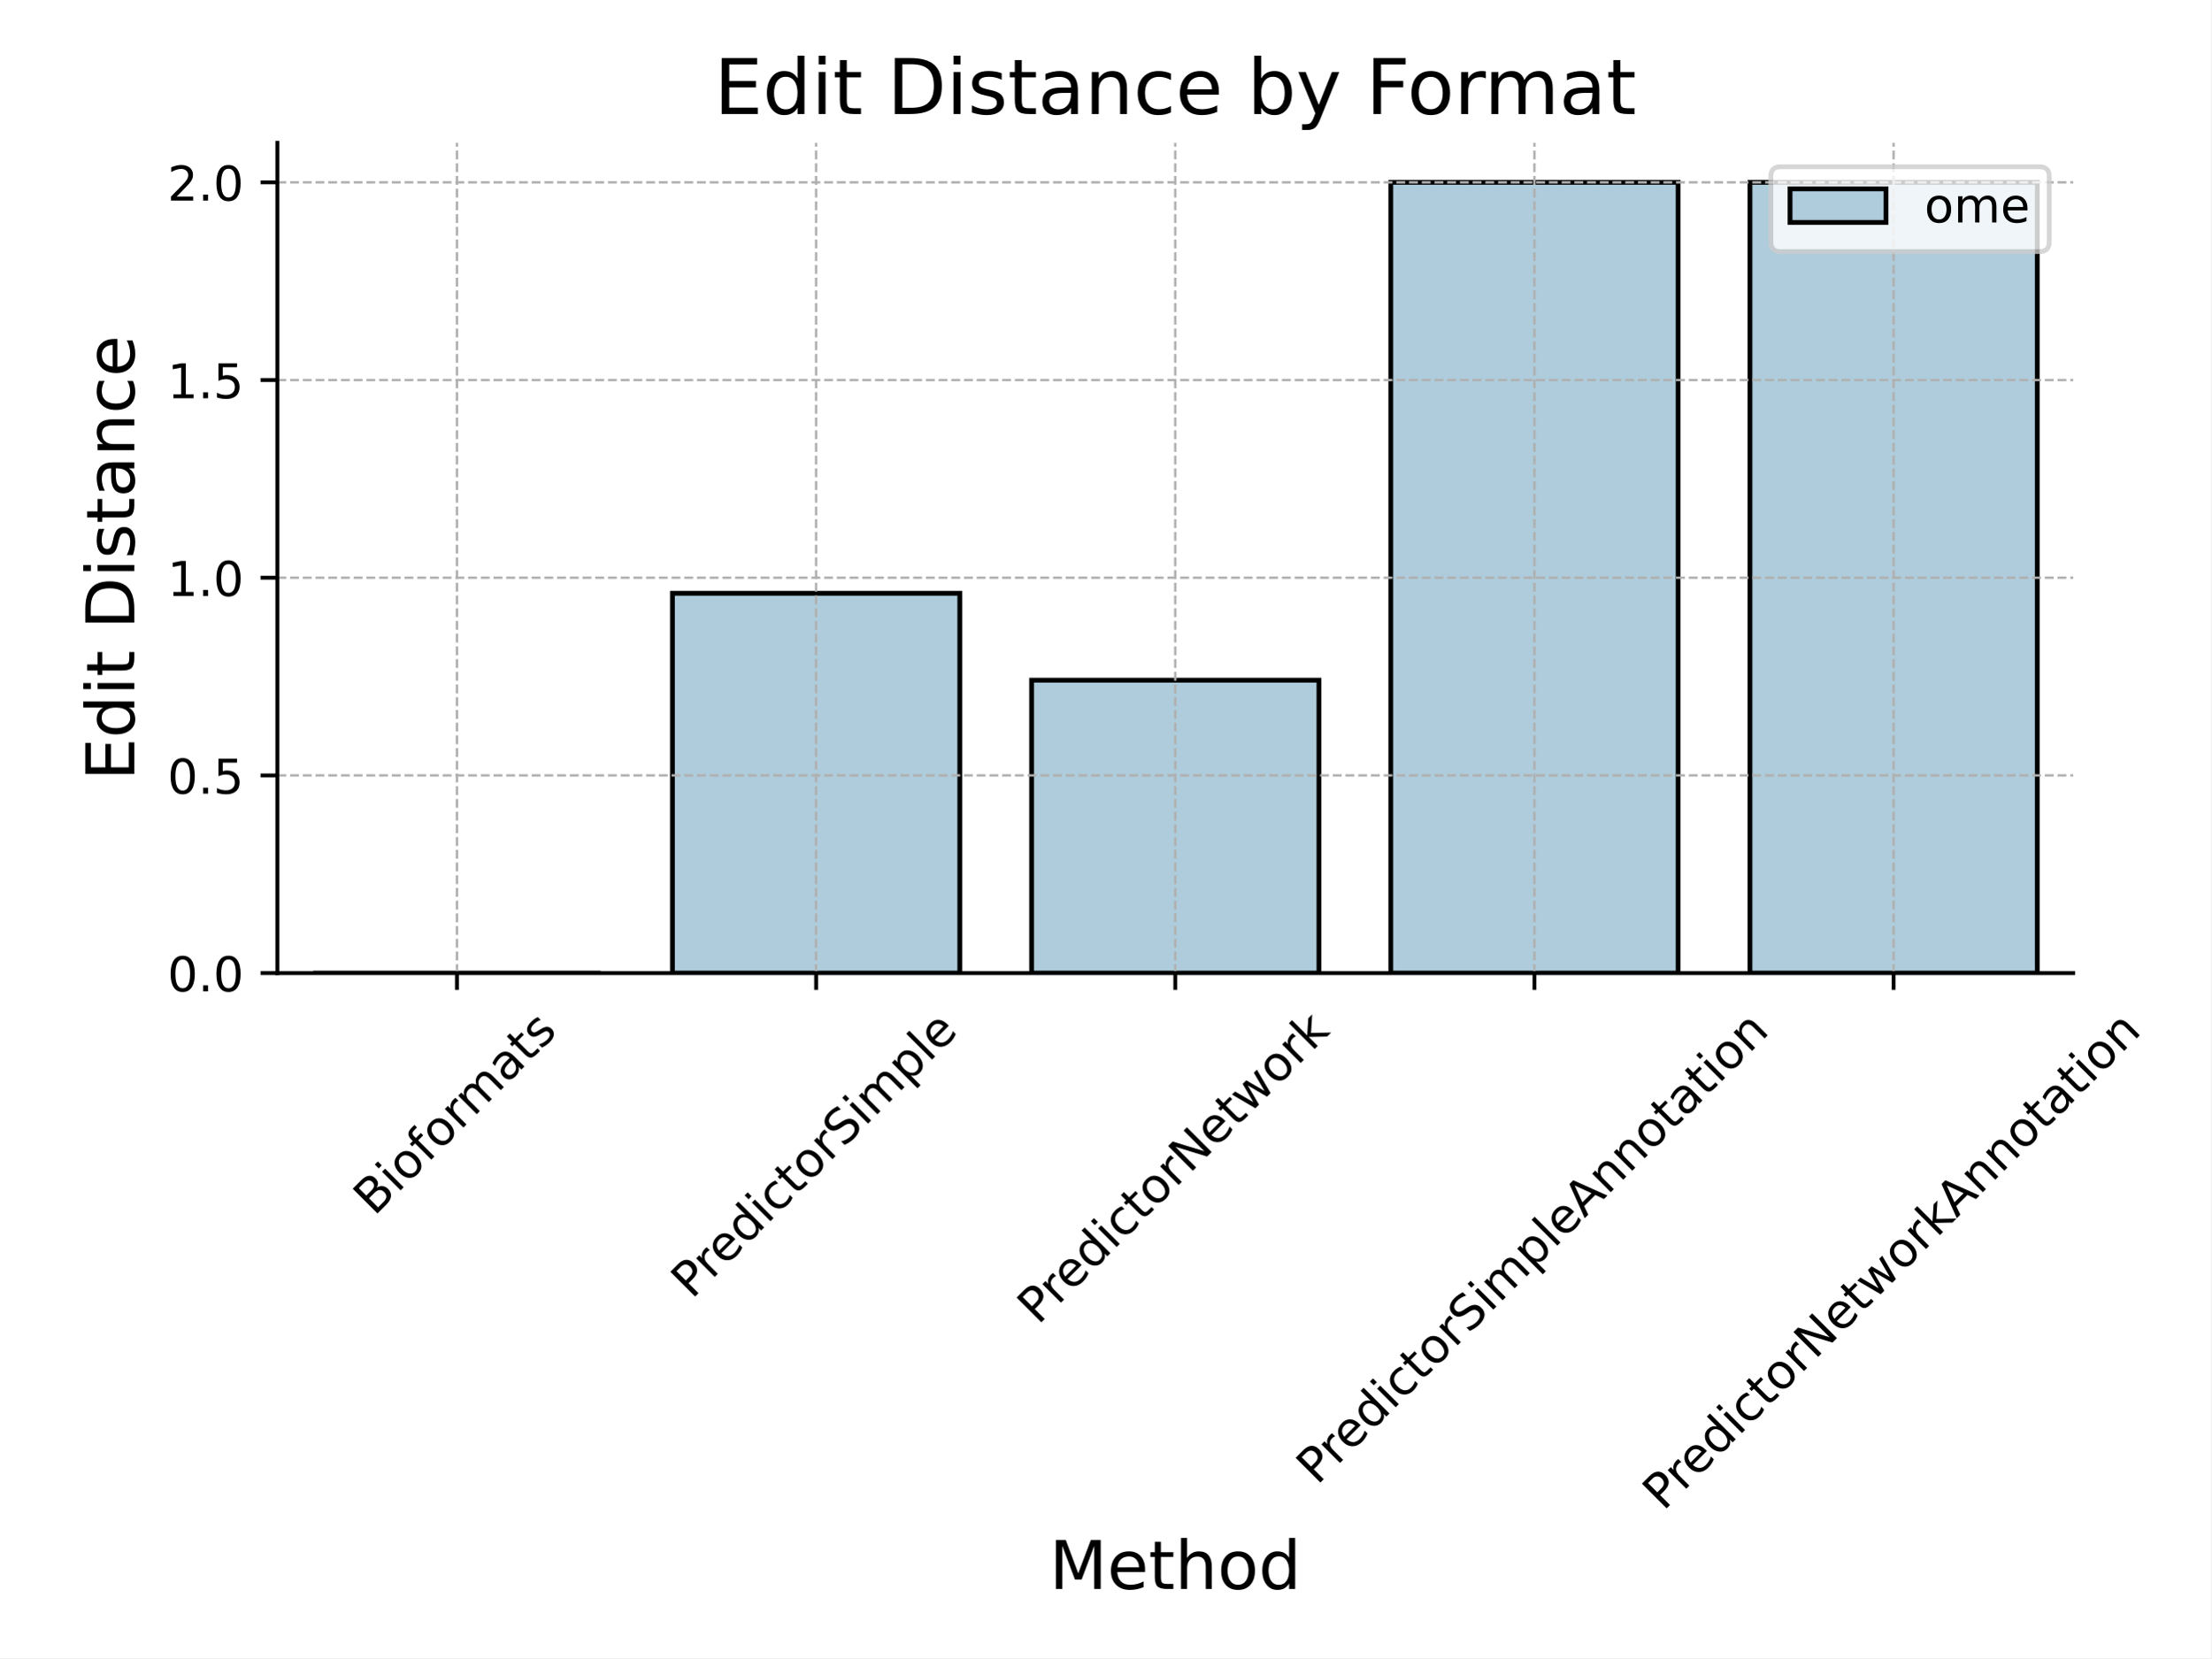
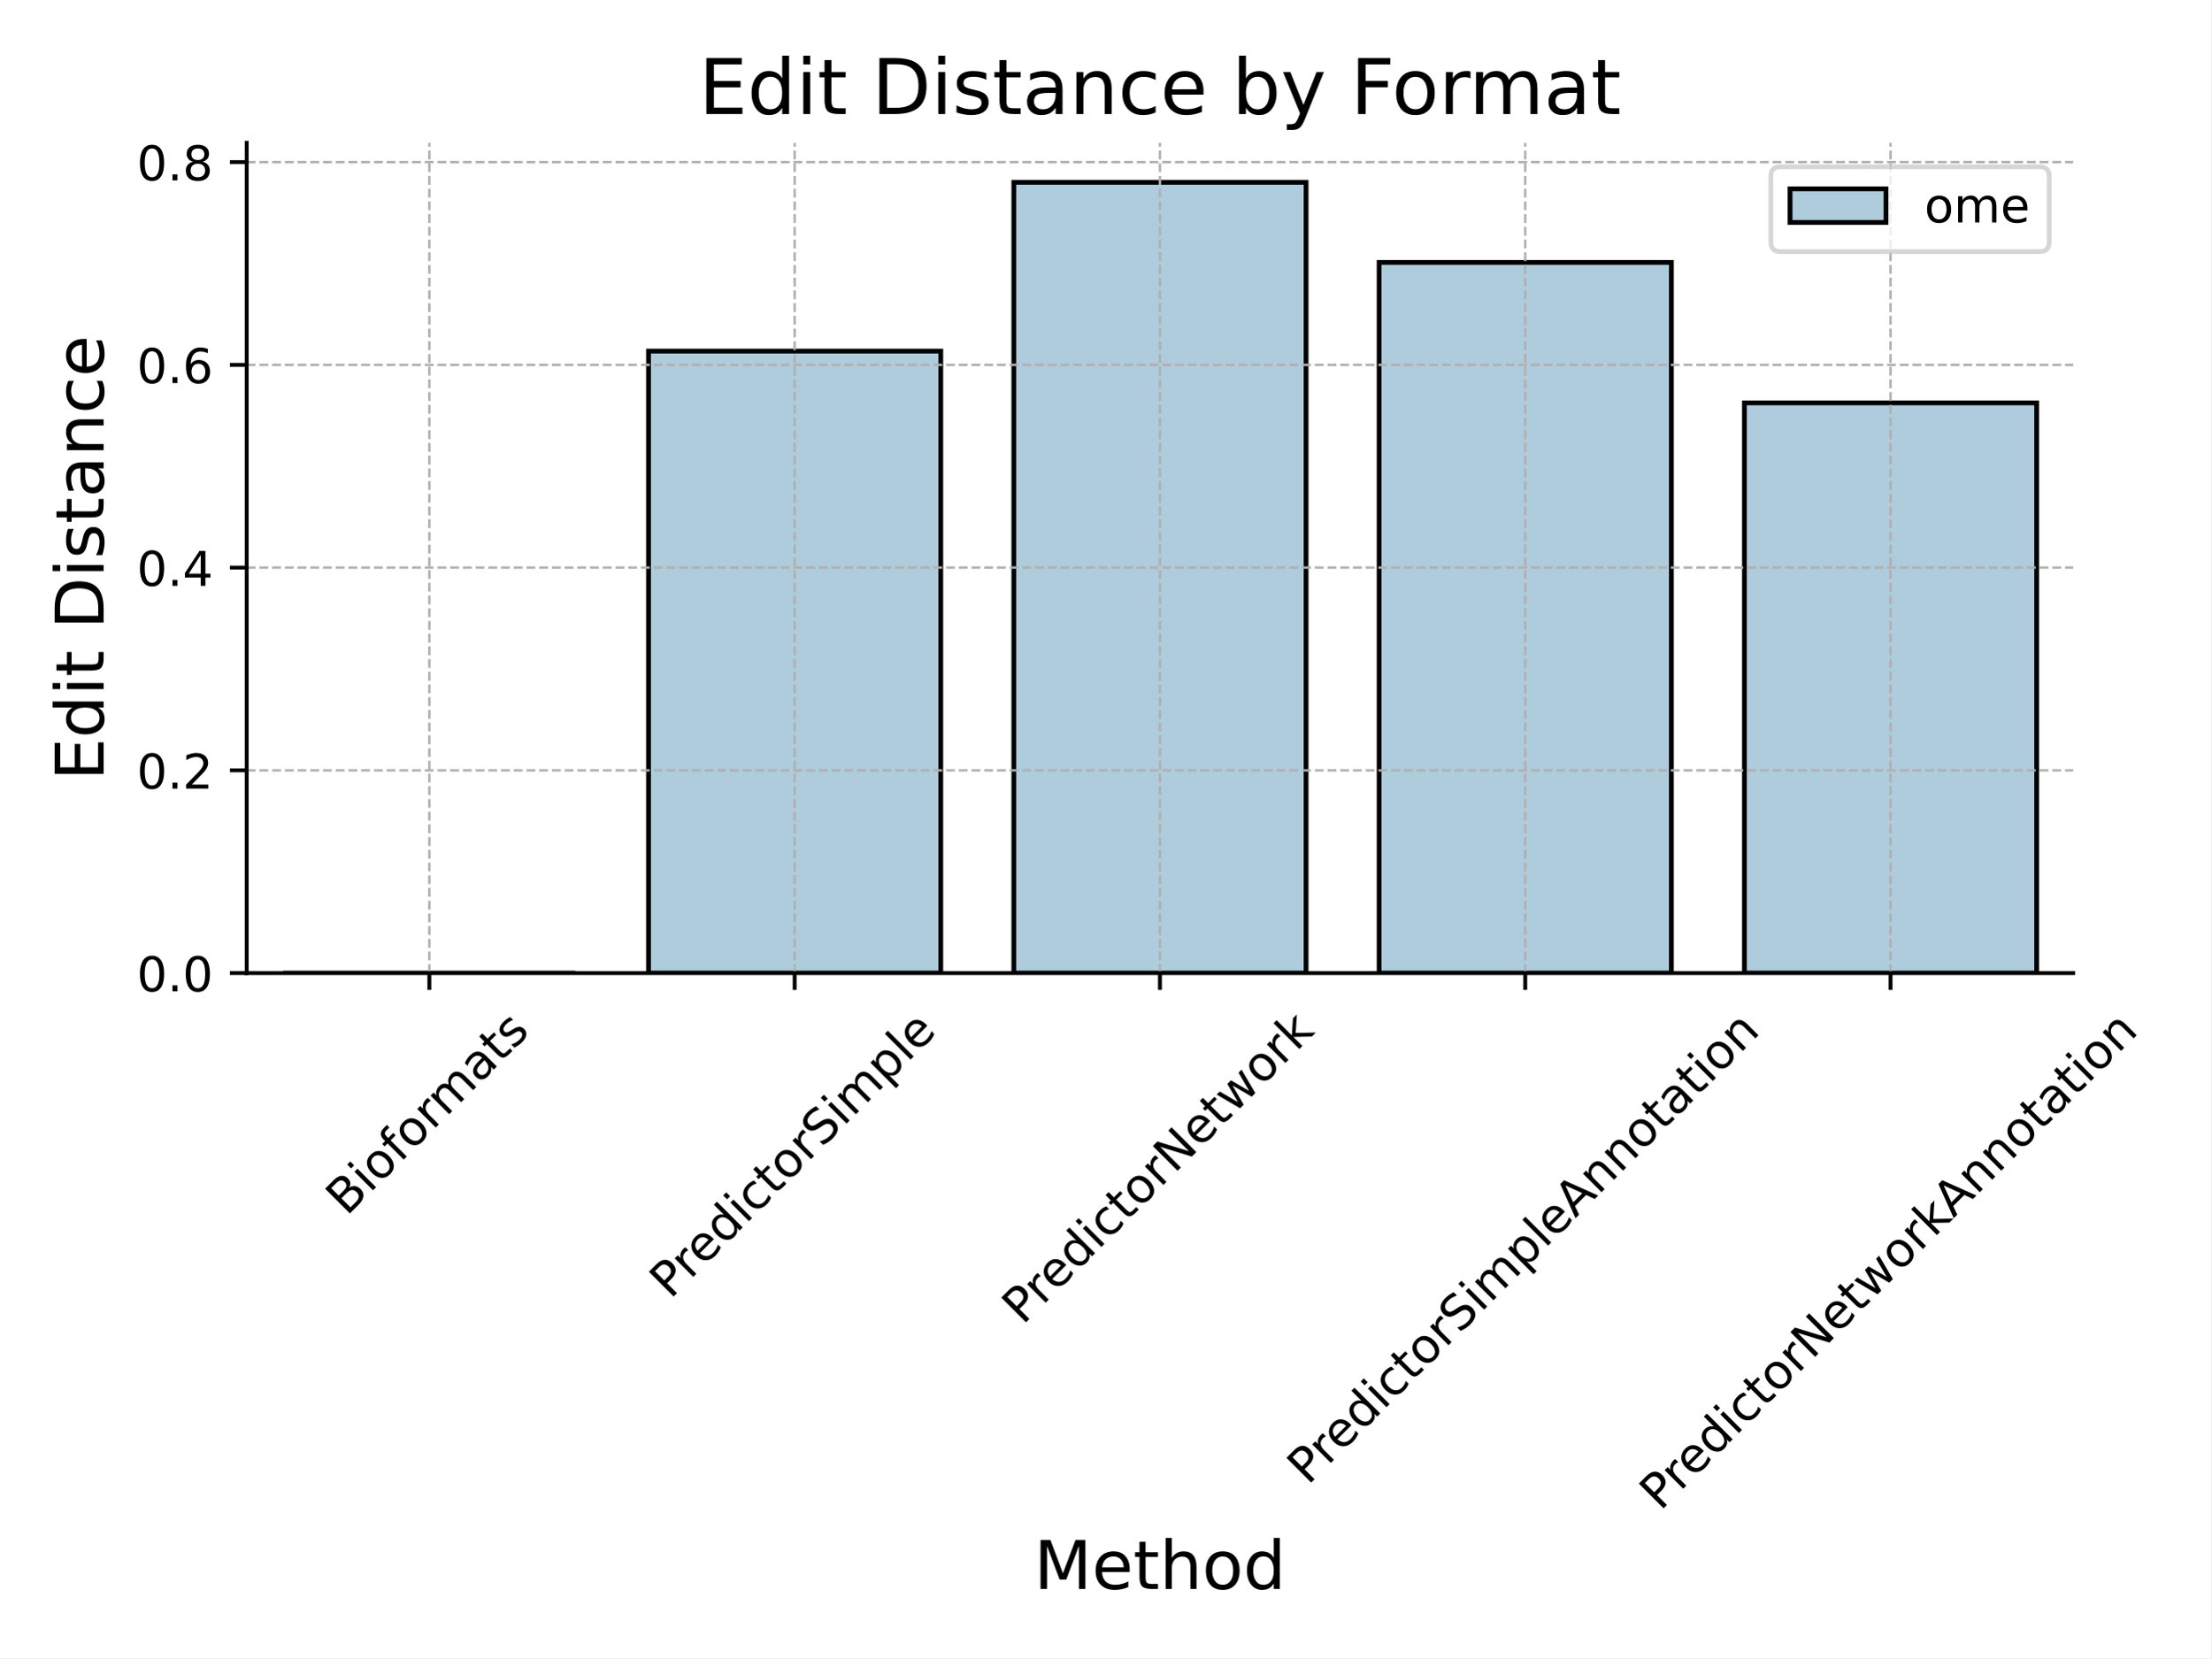
<svg xmlns="http://www.w3.org/2000/svg" xmlns:xlink="http://www.w3.org/1999/xlink" width="460.8pt" height="345.6pt" viewBox="0 0 460.8 345.6" version="1.1">
  <defs>
    <style type="text/css">*{stroke-linejoin: round; stroke-linecap: butt}</style>
  </defs>
  <g id="figure_1">
    <g id="patch_1">
      <path d="M 0 345.6  L 460.8 345.6  L 460.8 0  L 0 0  z " style="fill: #ffffff" />
    </g>
    <g id="axes_1">
      <g id="patch_2">
-         <path d="M 57.8 202.824  L 432.064 202.824  L 432.064 29.76  L 57.8 29.76  z " style="fill: #ffffff" />
+         <path d="M 51.41 202.824  L 432.064 202.824  L 432.064 29.76  L 51.41 29.76  z " style="fill: #ffffff" />
      </g>
      <g id="patch_3">
-         <path d="M 65.285 202.824  L 125.167 202.824  L 125.167 202.824  L 65.285 202.824  z " clip-path="url(#pac16974ba1)" style="fill: #aeccdb; stroke: #000000; stroke-linejoin: miter" />
+         <path d="M 59.023 202.824  L 119.928 202.824  L 119.928 202.824  L 59.023 202.824  z " clip-path="url(#pc3d77d7774)" style="fill: #aeccdb; stroke: #000000; stroke-linejoin: miter" />
      </g>
      <g id="patch_4">
-         <path d="M 140.138 202.824  L 200.02 202.824  L 200.02 123.657  L 140.138 123.657  z " clip-path="url(#pac16974ba1)" style="fill: #aeccdb; stroke: #000000; stroke-linejoin: miter" />
+         <path d="M 135.154 202.824  L 196.058 202.824  L 196.058 73.177  L 135.154 73.177  z " clip-path="url(#pc3d77d7774)" style="fill: #aeccdb; stroke: #000000; stroke-linejoin: miter" />
      </g>
      <g id="patch_5">
-         <path d="M 214.991 202.824  L 274.873 202.824  L 274.873 141.771  L 214.991 141.771  z " clip-path="url(#pac16974ba1)" style="fill: #aeccdb; stroke: #000000; stroke-linejoin: miter" />
+         <path d="M 211.285 202.824  L 272.189 202.824  L 272.189 38.001  L 211.285 38.001  z " clip-path="url(#pc3d77d7774)" style="fill: #aeccdb; stroke: #000000; stroke-linejoin: miter" />
      </g>
      <g id="patch_6">
-         <path d="M 289.844 202.824  L 349.726 202.824  L 349.726 38.001  L 289.844 38.001  z " clip-path="url(#pac16974ba1)" style="fill: #aeccdb; stroke: #000000; stroke-linejoin: miter" />
+         <path d="M 287.415 202.824  L 348.32 202.824  L 348.32 54.69  L 287.415 54.69  z " clip-path="url(#pc3d77d7774)" style="fill: #aeccdb; stroke: #000000; stroke-linejoin: miter" />
      </g>
      <g id="patch_7">
-         <path d="M 364.696 202.824  L 424.579 202.824  L 424.579 38.001  L 364.696 38.001  z " clip-path="url(#pac16974ba1)" style="fill: #aeccdb; stroke: #000000; stroke-linejoin: miter" />
+         <path d="M 363.546 202.824  L 424.451 202.824  L 424.451 83.969  L 363.546 83.969  z " clip-path="url(#pc3d77d7774)" style="fill: #aeccdb; stroke: #000000; stroke-linejoin: miter" />
      </g>
      <g id="matplotlib.axis_1">
        <g id="xtick_1">
          <g id="line2d_1">
-             <path d="M 95.226 202.824  L 95.226 29.76  " clip-path="url(#pac16974ba1)" style="fill: none; stroke-dasharray: 1.85,0.8; stroke-dashoffset: 0; stroke: #b0b0b0; stroke-width: 0.5" />
+             <path d="M 89.475 202.824  L 89.475 29.76  " clip-path="url(#pc3d77d7774)" style="fill: none; stroke-dasharray: 1.85,0.8; stroke-dashoffset: 0; stroke: #b0b0b0; stroke-width: 0.5" />
          </g>
          <g id="line2d_2">
            <defs>
-               <path id="mb09baee125" d="M 0 0  L 0 3.5  " style="stroke: #000000; stroke-width: 0.8" />
+               <path id="m69fe9acd11" d="M 0 0  L 0 3.5  " style="stroke: #000000; stroke-width: 0.8" />
            </defs>
            <g>
-               <use xlink:href="#mb09baee125" x="95.226" y="202.824" style="stroke: #000000; stroke-width: 0.8" />
+               <use xlink:href="#m69fe9acd11" x="89.475" y="202.824" style="stroke: #000000; stroke-width: 0.8" />
            </g>
          </g>
          <g id="text_1">
-             <g transform="translate(77.96856 253.6145) rotate(-45) scale(0.1 -0.1)">
+             <g transform="translate(72.21756 253.6145) rotate(-45) scale(0.1 -0.1)">
              <defs>
                <path id="DejaVuSans-42" d="M 1259 2228  L 1259 519  L 2272 519  Q 2781 519 3026 730  Q 3272 941 3272 1375  Q 3272 1813 3026 2020  Q 2781 2228 2272 2228  L 1259 2228  z M 1259 4147  L 1259 2741  L 2194 2741  Q 2656 2741 2882 2914  Q 3109 3088 3109 3444  Q 3109 3797 2882 3972  Q 2656 4147 2194 4147  L 1259 4147  z M 628 4666  L 2241 4666  Q 2963 4666 3353 4366  Q 3744 4066 3744 3513  Q 3744 3084 3544 2831  Q 3344 2578 2956 2516  Q 3422 2416 3680 2098  Q 3938 1781 3938 1306  Q 3938 681 3513 340  Q 3088 0 2303 0  L 628 0  L 628 4666  z " transform="scale(0.015625)" />
                <path id="DejaVuSans-69" d="M 603 3500  L 1178 3500  L 1178 0  L 603 0  L 603 3500  z M 603 4863  L 1178 4863  L 1178 4134  L 603 4134  L 603 4863  z " transform="scale(0.015625)" />
                <path id="DejaVuSans-6f" d="M 1959 3097  Q 1497 3097 1228 2736  Q 959 2375 959 1747  Q 959 1119 1226 758  Q 1494 397 1959 397  Q 2419 397 2687 759  Q 2956 1122 2956 1747  Q 2956 2369 2687 2733  Q 2419 3097 1959 3097  z M 1959 3584  Q 2709 3584 3137 3096  Q 3566 2609 3566 1747  Q 3566 888 3137 398  Q 2709 -91 1959 -91  Q 1206 -91 779 398  Q 353 888 353 1747  Q 353 2609 779 3096  Q 1206 3584 1959 3584  z " transform="scale(0.015625)" />
                <path id="DejaVuSans-66" d="M 2375 4863  L 2375 4384  L 1825 4384  Q 1516 4384 1395 4259  Q 1275 4134 1275 3809  L 1275 3500  L 2222 3500  L 2222 3053  L 1275 3053  L 1275 0  L 697 0  L 697 3053  L 147 3053  L 147 3500  L 697 3500  L 697 3744  Q 697 4328 969 4595  Q 1241 4863 1831 4863  L 2375 4863  z " transform="scale(0.015625)" />
                <path id="DejaVuSans-72" d="M 2631 2963  Q 2534 3019 2420 3045  Q 2306 3072 2169 3072  Q 1681 3072 1420 2755  Q 1159 2438 1159 1844  L 1159 0  L 581 0  L 581 3500  L 1159 3500  L 1159 2956  Q 1341 3275 1631 3429  Q 1922 3584 2338 3584  Q 2397 3584 2469 3576  Q 2541 3569 2628 3553  L 2631 2963  z " transform="scale(0.015625)" />
                <path id="DejaVuSans-6d" d="M 3328 2828  Q 3544 3216 3844 3400  Q 4144 3584 4550 3584  Q 5097 3584 5394 3201  Q 5691 2819 5691 2113  L 5691 0  L 5113 0  L 5113 2094  Q 5113 2597 4934 2840  Q 4756 3084 4391 3084  Q 3944 3084 3684 2787  Q 3425 2491 3425 1978  L 3425 0  L 2847 0  L 2847 2094  Q 2847 2600 2669 2842  Q 2491 3084 2119 3084  Q 1678 3084 1418 2786  Q 1159 2488 1159 1978  L 1159 0  L 581 0  L 581 3500  L 1159 3500  L 1159 2956  Q 1356 3278 1631 3431  Q 1906 3584 2284 3584  Q 2666 3584 2933 3390  Q 3200 3197 3328 2828  z " transform="scale(0.015625)" />
                <path id="DejaVuSans-61" d="M 2194 1759  Q 1497 1759 1228 1600  Q 959 1441 959 1056  Q 959 750 1161 570  Q 1363 391 1709 391  Q 2188 391 2477 730  Q 2766 1069 2766 1631  L 2766 1759  L 2194 1759  z M 3341 1997  L 3341 0  L 2766 0  L 2766 531  Q 2569 213 2275 61  Q 1981 -91 1556 -91  Q 1019 -91 701 211  Q 384 513 384 1019  Q 384 1609 779 1909  Q 1175 2209 1959 2209  L 2766 2209  L 2766 2266  Q 2766 2663 2505 2880  Q 2244 3097 1772 3097  Q 1472 3097 1187 3025  Q 903 2953 641 2809  L 641 3341  Q 956 3463 1253 3523  Q 1550 3584 1831 3584  Q 2591 3584 2966 3190  Q 3341 2797 3341 1997  z " transform="scale(0.015625)" />
                <path id="DejaVuSans-74" d="M 1172 4494  L 1172 3500  L 2356 3500  L 2356 3053  L 1172 3053  L 1172 1153  Q 1172 725 1289 603  Q 1406 481 1766 481  L 2356 481  L 2356 0  L 1766 0  Q 1100 0 847 248  Q 594 497 594 1153  L 594 3053  L 172 3053  L 172 3500  L 594 3500  L 594 4494  L 1172 4494  z " transform="scale(0.015625)" />
                <path id="DejaVuSans-73" d="M 2834 3397  L 2834 2853  Q 2591 2978 2328 3040  Q 2066 3103 1784 3103  Q 1356 3103 1142 2972  Q 928 2841 928 2578  Q 928 2378 1081 2264  Q 1234 2150 1697 2047  L 1894 2003  Q 2506 1872 2764 1633  Q 3022 1394 3022 966  Q 3022 478 2636 193  Q 2250 -91 1575 -91  Q 1294 -91 989 -36  Q 684 19 347 128  L 347 722  Q 666 556 975 473  Q 1284 391 1588 391  Q 1994 391 2212 530  Q 2431 669 2431 922  Q 2431 1156 2273 1281  Q 2116 1406 1581 1522  L 1381 1569  Q 847 1681 609 1914  Q 372 2147 372 2553  Q 372 3047 722 3315  Q 1072 3584 1716 3584  Q 2034 3584 2315 3537  Q 2597 3491 2834 3397  z " transform="scale(0.015625)" />
              </defs>
              <use xlink:href="#DejaVuSans-42" />
              <use xlink:href="#DejaVuSans-69" x="68.604" />
              <use xlink:href="#DejaVuSans-6f" x="96.387" />
              <use xlink:href="#DejaVuSans-66" x="157.568" />
              <use xlink:href="#DejaVuSans-6f" x="192.773" />
              <use xlink:href="#DejaVuSans-72" x="253.955" />
              <use xlink:href="#DejaVuSans-6d" x="293.318" />
              <use xlink:href="#DejaVuSans-61" x="390.73" />
              <use xlink:href="#DejaVuSans-74" x="452.01" />
              <use xlink:href="#DejaVuSans-73" x="491.219" />
            </g>
          </g>
        </g>
        <g id="xtick_2">
          <g id="line2d_3">
-             <path d="M 170.079 202.824  L 170.079 29.76  " clip-path="url(#pac16974ba1)" style="fill: none; stroke-dasharray: 1.85,0.8; stroke-dashoffset: 0; stroke: #b0b0b0; stroke-width: 0.5" />
+             <path d="M 165.606 202.824  L 165.606 29.76  " clip-path="url(#pc3d77d7774)" style="fill: none; stroke-dasharray: 1.85,0.8; stroke-dashoffset: 0; stroke: #b0b0b0; stroke-width: 0.5" />
          </g>
          <g id="line2d_4">
            <g>
-               <use xlink:href="#mb09baee125" x="170.079" y="202.824" style="stroke: #000000; stroke-width: 0.8" />
+               <use xlink:href="#m69fe9acd11" x="165.606" y="202.824" style="stroke: #000000; stroke-width: 0.8" />
            </g>
          </g>
          <g id="text_2">
-             <g transform="translate(144.1648 270.9276) rotate(-45) scale(0.1 -0.1)">
+             <g transform="translate(139.6918 270.9276) rotate(-45) scale(0.1 -0.1)">
              <defs>
                <path id="DejaVuSans-50" d="M 1259 4147  L 1259 2394  L 2053 2394  Q 2494 2394 2734 2622  Q 2975 2850 2975 3272  Q 2975 3691 2734 3919  Q 2494 4147 2053 4147  L 1259 4147  z M 628 4666  L 2053 4666  Q 2838 4666 3239 4311  Q 3641 3956 3641 3272  Q 3641 2581 3239 2228  Q 2838 1875 2053 1875  L 1259 1875  L 1259 0  L 628 0  L 628 4666  z " transform="scale(0.015625)" />
                <path id="DejaVuSans-65" d="M 3597 1894  L 3597 1613  L 953 1613  Q 991 1019 1311 708  Q 1631 397 2203 397  Q 2534 397 2845 478  Q 3156 559 3463 722  L 3463 178  Q 3153 47 2828 -22  Q 2503 -91 2169 -91  Q 1331 -91 842 396  Q 353 884 353 1716  Q 353 2575 817 3079  Q 1281 3584 2069 3584  Q 2775 3584 3186 3129  Q 3597 2675 3597 1894  z M 3022 2063  Q 3016 2534 2758 2815  Q 2500 3097 2075 3097  Q 1594 3097 1305 2825  Q 1016 2553 972 2059  L 3022 2063  z " transform="scale(0.015625)" />
                <path id="DejaVuSans-64" d="M 2906 2969  L 2906 4863  L 3481 4863  L 3481 0  L 2906 0  L 2906 525  Q 2725 213 2448 61  Q 2172 -91 1784 -91  Q 1150 -91 751 415  Q 353 922 353 1747  Q 353 2572 751 3078  Q 1150 3584 1784 3584  Q 2172 3584 2448 3432  Q 2725 3281 2906 2969  z M 947 1747  Q 947 1113 1208 752  Q 1469 391 1925 391  Q 2381 391 2643 752  Q 2906 1113 2906 1747  Q 2906 2381 2643 2742  Q 2381 3103 1925 3103  Q 1469 3103 1208 2742  Q 947 2381 947 1747  z " transform="scale(0.015625)" />
                <path id="DejaVuSans-63" d="M 3122 3366  L 3122 2828  Q 2878 2963 2633 3030  Q 2388 3097 2138 3097  Q 1578 3097 1268 2742  Q 959 2388 959 1747  Q 959 1106 1268 751  Q 1578 397 2138 397  Q 2388 397 2633 464  Q 2878 531 3122 666  L 3122 134  Q 2881 22 2623 -34  Q 2366 -91 2075 -91  Q 1284 -91 818 406  Q 353 903 353 1747  Q 353 2603 823 3093  Q 1294 3584 2113 3584  Q 2378 3584 2631 3529  Q 2884 3475 3122 3366  z " transform="scale(0.015625)" />
                <path id="DejaVuSans-53" d="M 3425 4513  L 3425 3897  Q 3066 4069 2747 4153  Q 2428 4238 2131 4238  Q 1616 4238 1336 4038  Q 1056 3838 1056 3469  Q 1056 3159 1242 3001  Q 1428 2844 1947 2747  L 2328 2669  Q 3034 2534 3370 2195  Q 3706 1856 3706 1288  Q 3706 609 3251 259  Q 2797 -91 1919 -91  Q 1588 -91 1214 -16  Q 841 59 441 206  L 441 856  Q 825 641 1194 531  Q 1563 422 1919 422  Q 2459 422 2753 634  Q 3047 847 3047 1241  Q 3047 1584 2836 1778  Q 2625 1972 2144 2069  L 1759 2144  Q 1053 2284 737 2584  Q 422 2884 422 3419  Q 422 4038 858 4394  Q 1294 4750 2059 4750  Q 2388 4750 2728 4690  Q 3069 4631 3425 4513  z " transform="scale(0.015625)" />
                <path id="DejaVuSans-70" d="M 1159 525  L 1159 -1331  L 581 -1331  L 581 3500  L 1159 3500  L 1159 2969  Q 1341 3281 1617 3432  Q 1894 3584 2278 3584  Q 2916 3584 3314 3078  Q 3713 2572 3713 1747  Q 3713 922 3314 415  Q 2916 -91 2278 -91  Q 1894 -91 1617 61  Q 1341 213 1159 525  z M 3116 1747  Q 3116 2381 2855 2742  Q 2594 3103 2138 3103  Q 1681 3103 1420 2742  Q 1159 2381 1159 1747  Q 1159 1113 1420 752  Q 1681 391 2138 391  Q 2594 391 2855 752  Q 3116 1113 3116 1747  z " transform="scale(0.015625)" />
                <path id="DejaVuSans-6c" d="M 603 4863  L 1178 4863  L 1178 0  L 603 0  L 603 4863  z " transform="scale(0.015625)" />
              </defs>
              <use xlink:href="#DejaVuSans-50" />
              <use xlink:href="#DejaVuSans-72" x="58.553" />
              <use xlink:href="#DejaVuSans-65" x="97.416" />
              <use xlink:href="#DejaVuSans-64" x="158.939" />
              <use xlink:href="#DejaVuSans-69" x="222.416" />
              <use xlink:href="#DejaVuSans-63" x="250.199" />
              <use xlink:href="#DejaVuSans-74" x="305.18" />
              <use xlink:href="#DejaVuSans-6f" x="344.389" />
              <use xlink:href="#DejaVuSans-72" x="405.57" />
              <use xlink:href="#DejaVuSans-53" x="446.684" />
              <use xlink:href="#DejaVuSans-69" x="510.16" />
              <use xlink:href="#DejaVuSans-6d" x="537.943" />
              <use xlink:href="#DejaVuSans-70" x="635.355" />
              <use xlink:href="#DejaVuSans-6c" x="698.832" />
              <use xlink:href="#DejaVuSans-65" x="726.615" />
            </g>
          </g>
        </g>
        <g id="xtick_3">
          <g id="line2d_5">
-             <path d="M 244.932 202.824  L 244.932 29.76  " clip-path="url(#pac16974ba1)" style="fill: none; stroke-dasharray: 1.85,0.8; stroke-dashoffset: 0; stroke: #b0b0b0; stroke-width: 0.5" />
+             <path d="M 241.737 202.824  L 241.737 29.76  " clip-path="url(#pc3d77d7774)" style="fill: none; stroke-dasharray: 1.85,0.8; stroke-dashoffset: 0; stroke: #b0b0b0; stroke-width: 0.5" />
          </g>
          <g id="line2d_6">
            <g>
-               <use xlink:href="#mb09baee125" x="244.932" y="202.824" style="stroke: #000000; stroke-width: 0.8" />
+               <use xlink:href="#m69fe9acd11" x="241.737" y="202.824" style="stroke: #000000; stroke-width: 0.8" />
            </g>
          </g>
          <g id="text_3">
-             <g transform="translate(216.3283 276.306) rotate(-45) scale(0.1 -0.1)">
+             <g transform="translate(213.1333 276.306) rotate(-45) scale(0.1 -0.1)">
              <defs>
                <path id="DejaVuSans-4e" d="M 628 4666  L 1478 4666  L 3547 763  L 3547 4666  L 4159 4666  L 4159 0  L 3309 0  L 1241 3903  L 1241 0  L 628 0  L 628 4666  z " transform="scale(0.015625)" />
                <path id="DejaVuSans-77" d="M 269 3500  L 844 3500  L 1563 769  L 2278 3500  L 2956 3500  L 3675 769  L 4391 3500  L 4966 3500  L 4050 0  L 3372 0  L 2619 2869  L 1863 0  L 1184 0  L 269 3500  z " transform="scale(0.015625)" />
                <path id="DejaVuSans-6b" d="M 581 4863  L 1159 4863  L 1159 1991  L 2875 3500  L 3609 3500  L 1753 1863  L 3688 0  L 2938 0  L 1159 1709  L 1159 0  L 581 0  L 581 4863  z " transform="scale(0.015625)" />
              </defs>
              <use xlink:href="#DejaVuSans-50" />
              <use xlink:href="#DejaVuSans-72" x="58.553" />
              <use xlink:href="#DejaVuSans-65" x="97.416" />
              <use xlink:href="#DejaVuSans-64" x="158.939" />
              <use xlink:href="#DejaVuSans-69" x="222.416" />
              <use xlink:href="#DejaVuSans-63" x="250.199" />
              <use xlink:href="#DejaVuSans-74" x="305.18" />
              <use xlink:href="#DejaVuSans-6f" x="344.389" />
              <use xlink:href="#DejaVuSans-72" x="405.57" />
              <use xlink:href="#DejaVuSans-4e" x="446.684" />
              <use xlink:href="#DejaVuSans-65" x="521.488" />
              <use xlink:href="#DejaVuSans-74" x="583.012" />
              <use xlink:href="#DejaVuSans-77" x="622.221" />
              <use xlink:href="#DejaVuSans-6f" x="704.008" />
              <use xlink:href="#DejaVuSans-72" x="765.189" />
              <use xlink:href="#DejaVuSans-6b" x="806.303" />
            </g>
          </g>
        </g>
        <g id="xtick_4">
          <g id="line2d_7">
-             <path d="M 319.785 202.824  L 319.785 29.76  " clip-path="url(#pac16974ba1)" style="fill: none; stroke-dasharray: 1.85,0.8; stroke-dashoffset: 0; stroke: #b0b0b0; stroke-width: 0.5" />
+             <path d="M 317.868 202.824  L 317.868 29.76  " clip-path="url(#pc3d77d7774)" style="fill: none; stroke-dasharray: 1.85,0.8; stroke-dashoffset: 0; stroke: #b0b0b0; stroke-width: 0.5" />
          </g>
          <g id="line2d_8">
            <g>
-               <use xlink:href="#mb09baee125" x="319.785" y="202.824" style="stroke: #000000; stroke-width: 0.8" />
+               <use xlink:href="#m69fe9acd11" x="317.868" y="202.824" style="stroke: #000000; stroke-width: 0.8" />
            </g>
          </g>
          <g id="text_4">
-             <g transform="translate(274.4823 309.7036) rotate(-45) scale(0.1 -0.1)">
+             <g transform="translate(272.5653 309.7036) rotate(-45) scale(0.1 -0.1)">
              <defs>
                <path id="DejaVuSans-41" d="M 2188 4044  L 1331 1722  L 3047 1722  L 2188 4044  z M 1831 4666  L 2547 4666  L 4325 0  L 3669 0  L 3244 1197  L 1141 1197  L 716 0  L 50 0  L 1831 4666  z " transform="scale(0.015625)" />
                <path id="DejaVuSans-6e" d="M 3513 2113  L 3513 0  L 2938 0  L 2938 2094  Q 2938 2591 2744 2837  Q 2550 3084 2163 3084  Q 1697 3084 1428 2787  Q 1159 2491 1159 1978  L 1159 0  L 581 0  L 581 3500  L 1159 3500  L 1159 2956  Q 1366 3272 1645 3428  Q 1925 3584 2291 3584  Q 2894 3584 3203 3211  Q 3513 2838 3513 2113  z " transform="scale(0.015625)" />
              </defs>
              <use xlink:href="#DejaVuSans-50" />
              <use xlink:href="#DejaVuSans-72" x="58.553" />
              <use xlink:href="#DejaVuSans-65" x="97.416" />
              <use xlink:href="#DejaVuSans-64" x="158.939" />
              <use xlink:href="#DejaVuSans-69" x="222.416" />
              <use xlink:href="#DejaVuSans-63" x="250.199" />
              <use xlink:href="#DejaVuSans-74" x="305.18" />
              <use xlink:href="#DejaVuSans-6f" x="344.389" />
              <use xlink:href="#DejaVuSans-72" x="405.57" />
              <use xlink:href="#DejaVuSans-53" x="446.684" />
              <use xlink:href="#DejaVuSans-69" x="510.16" />
              <use xlink:href="#DejaVuSans-6d" x="537.943" />
              <use xlink:href="#DejaVuSans-70" x="635.355" />
              <use xlink:href="#DejaVuSans-6c" x="698.832" />
              <use xlink:href="#DejaVuSans-65" x="726.615" />
              <use xlink:href="#DejaVuSans-41" x="788.139" />
              <use xlink:href="#DejaVuSans-6e" x="856.547" />
              <use xlink:href="#DejaVuSans-6e" x="919.926" />
              <use xlink:href="#DejaVuSans-6f" x="983.305" />
              <use xlink:href="#DejaVuSans-74" x="1044.486" />
              <use xlink:href="#DejaVuSans-61" x="1083.695" />
              <use xlink:href="#DejaVuSans-74" x="1144.975" />
              <use xlink:href="#DejaVuSans-69" x="1184.184" />
              <use xlink:href="#DejaVuSans-6f" x="1211.967" />
              <use xlink:href="#DejaVuSans-6e" x="1273.148" />
            </g>
          </g>
        </g>
        <g id="xtick_5">
          <g id="line2d_9">
-             <path d="M 394.637 202.824  L 394.637 29.76  " clip-path="url(#pac16974ba1)" style="fill: none; stroke-dasharray: 1.85,0.8; stroke-dashoffset: 0; stroke: #b0b0b0; stroke-width: 0.5" />
+             <path d="M 393.998 202.824  L 393.998 29.76  " clip-path="url(#pc3d77d7774)" style="fill: none; stroke-dasharray: 1.85,0.8; stroke-dashoffset: 0; stroke: #b0b0b0; stroke-width: 0.5" />
          </g>
          <g id="line2d_10">
            <g>
-               <use xlink:href="#mb09baee125" x="394.637" y="202.824" style="stroke: #000000; stroke-width: 0.8" />
+               <use xlink:href="#m69fe9acd11" x="393.998" y="202.824" style="stroke: #000000; stroke-width: 0.8" />
            </g>
          </g>
          <g id="text_5">
-             <g transform="translate(346.6459 315.082) rotate(-45) scale(0.1 -0.1)">
+             <g transform="translate(346.0069 315.082) rotate(-45) scale(0.1 -0.1)">
              <use xlink:href="#DejaVuSans-50" />
              <use xlink:href="#DejaVuSans-72" x="58.553" />
              <use xlink:href="#DejaVuSans-65" x="97.416" />
              <use xlink:href="#DejaVuSans-64" x="158.939" />
              <use xlink:href="#DejaVuSans-69" x="222.416" />
              <use xlink:href="#DejaVuSans-63" x="250.199" />
              <use xlink:href="#DejaVuSans-74" x="305.18" />
              <use xlink:href="#DejaVuSans-6f" x="344.389" />
              <use xlink:href="#DejaVuSans-72" x="405.57" />
              <use xlink:href="#DejaVuSans-4e" x="446.684" />
              <use xlink:href="#DejaVuSans-65" x="521.488" />
              <use xlink:href="#DejaVuSans-74" x="583.012" />
              <use xlink:href="#DejaVuSans-77" x="622.221" />
              <use xlink:href="#DejaVuSans-6f" x="704.008" />
              <use xlink:href="#DejaVuSans-72" x="765.189" />
              <use xlink:href="#DejaVuSans-6b" x="806.303" />
              <use xlink:href="#DejaVuSans-41" x="864.213" />
              <use xlink:href="#DejaVuSans-6e" x="932.621" />
              <use xlink:href="#DejaVuSans-6e" x="996" />
              <use xlink:href="#DejaVuSans-6f" x="1059.379" />
              <use xlink:href="#DejaVuSans-74" x="1120.561" />
              <use xlink:href="#DejaVuSans-61" x="1159.77" />
              <use xlink:href="#DejaVuSans-74" x="1221.049" />
              <use xlink:href="#DejaVuSans-69" x="1260.258" />
              <use xlink:href="#DejaVuSans-6f" x="1288.041" />
              <use xlink:href="#DejaVuSans-6e" x="1349.223" />
            </g>
          </g>
        </g>
        <g id="text_6">
-           <g transform="translate(218.6775 331.1904) scale(0.14 -0.14)">
+           <g transform="translate(215.4825 331.1904) scale(0.14 -0.14)">
            <defs>
              <path id="DejaVuSans-4d" d="M 628 4666  L 1569 4666  L 2759 1491  L 3956 4666  L 4897 4666  L 4897 0  L 4281 0  L 4281 4097  L 3078 897  L 2444 897  L 1241 4097  L 1241 0  L 628 0  L 628 4666  z " transform="scale(0.015625)" />
              <path id="DejaVuSans-68" d="M 3513 2113  L 3513 0  L 2938 0  L 2938 2094  Q 2938 2591 2744 2837  Q 2550 3084 2163 3084  Q 1697 3084 1428 2787  Q 1159 2491 1159 1978  L 1159 0  L 581 0  L 581 4863  L 1159 4863  L 1159 2956  Q 1366 3272 1645 3428  Q 1925 3584 2291 3584  Q 2894 3584 3203 3211  Q 3513 2838 3513 2113  z " transform="scale(0.015625)" />
            </defs>
            <use xlink:href="#DejaVuSans-4d" />
            <use xlink:href="#DejaVuSans-65" x="86.279" />
            <use xlink:href="#DejaVuSans-74" x="147.803" />
            <use xlink:href="#DejaVuSans-68" x="187.012" />
            <use xlink:href="#DejaVuSans-6f" x="250.391" />
            <use xlink:href="#DejaVuSans-64" x="311.572" />
          </g>
        </g>
      </g>
      <g id="matplotlib.axis_2">
        <g id="ytick_1">
          <g id="line2d_11">
-             <path d="M 57.8 202.824  L 432.064 202.824  " clip-path="url(#pac16974ba1)" style="fill: none; stroke-dasharray: 1.85,0.8; stroke-dashoffset: 0; stroke: #b0b0b0; stroke-width: 0.5" />
+             <path d="M 51.41 202.824  L 432.064 202.824  " clip-path="url(#pc3d77d7774)" style="fill: none; stroke-dasharray: 1.85,0.8; stroke-dashoffset: 0; stroke: #b0b0b0; stroke-width: 0.5" />
          </g>
          <g id="line2d_12">
            <defs>
-               <path id="m75656b27e8" d="M 0 0  L -3.5 0  " style="stroke: #000000; stroke-width: 0.8" />
+               <path id="mdba1f4db64" d="M 0 0  L -3.5 0  " style="stroke: #000000; stroke-width: 0.8" />
            </defs>
            <g>
-               <use xlink:href="#m75656b27e8" x="57.8" y="202.824" style="stroke: #000000; stroke-width: 0.8" />
+               <use xlink:href="#mdba1f4db64" x="51.41" y="202.824" style="stroke: #000000; stroke-width: 0.8" />
            </g>
          </g>
          <g id="text_7">
-             <g transform="translate(34.89688 206.6228) scale(0.1 -0.1)">
+             <g transform="translate(28.50688 206.6228) scale(0.1 -0.1)">
              <defs>
                <path id="DejaVuSans-30" d="M 2034 4250  Q 1547 4250 1301 3770  Q 1056 3291 1056 2328  Q 1056 1369 1301 889  Q 1547 409 2034 409  Q 2525 409 2770 889  Q 3016 1369 3016 2328  Q 3016 3291 2770 3770  Q 2525 4250 2034 4250  z M 2034 4750  Q 2819 4750 3233 4129  Q 3647 3509 3647 2328  Q 3647 1150 3233 529  Q 2819 -91 2034 -91  Q 1250 -91 836 529  Q 422 1150 422 2328  Q 422 3509 836 4129  Q 1250 4750 2034 4750  z " transform="scale(0.015625)" />
                <path id="DejaVuSans-2e" d="M 684 794  L 1344 794  L 1344 0  L 684 0  L 684 794  z " transform="scale(0.015625)" />
              </defs>
              <use xlink:href="#DejaVuSans-30" />
              <use xlink:href="#DejaVuSans-2e" x="63.623" />
              <use xlink:href="#DejaVuSans-30" x="95.41" />
            </g>
          </g>
        </g>
        <g id="ytick_2">
          <g id="line2d_13">
-             <path d="M 57.8 161.618  L 432.064 161.618  " clip-path="url(#pac16974ba1)" style="fill: none; stroke-dasharray: 1.85,0.8; stroke-dashoffset: 0; stroke: #b0b0b0; stroke-width: 0.5" />
+             <path d="M 51.41 160.564  L 432.064 160.564  " clip-path="url(#pc3d77d7774)" style="fill: none; stroke-dasharray: 1.85,0.8; stroke-dashoffset: 0; stroke: #b0b0b0; stroke-width: 0.5" />
          </g>
          <g id="line2d_14">
            <g>
-               <use xlink:href="#m75656b27e8" x="57.8" y="161.618" style="stroke: #000000; stroke-width: 0.8" />
+               <use xlink:href="#mdba1f4db64" x="51.41" y="160.564" style="stroke: #000000; stroke-width: 0.8" />
            </g>
          </g>
          <g id="text_8">
-             <g transform="translate(34.89688 165.4172) scale(0.1 -0.1)">
-               <defs>
-                 <path id="DejaVuSans-35" d="M 691 4666  L 3169 4666  L 3169 4134  L 1269 4134  L 1269 2991  Q 1406 3038 1543 3061  Q 1681 3084 1819 3084  Q 2600 3084 3056 2656  Q 3513 2228 3513 1497  Q 3513 744 3044 326  Q 2575 -91 1722 -91  Q 1428 -91 1123 -41  Q 819 9 494 109  L 494 744  Q 775 591 1075 516  Q 1375 441 1709 441  Q 2250 441 2565 725  Q 2881 1009 2881 1497  Q 2881 1984 2565 2268  Q 2250 2553 1709 2553  Q 1456 2553 1204 2497  Q 953 2441 691 2322  L 691 4666  z " transform="scale(0.015625)" />
+             <g transform="translate(28.50688 164.3634) scale(0.1 -0.1)">
+               <defs>
+                 <path id="DejaVuSans-32" d="M 1228 531  L 3431 531  L 3431 0  L 469 0  L 469 531  Q 828 903 1448 1529  Q 2069 2156 2228 2338  Q 2531 2678 2651 2914  Q 2772 3150 2772 3378  Q 2772 3750 2511 3984  Q 2250 4219 1831 4219  Q 1534 4219 1204 4116  Q 875 4013 500 3803  L 500 4441  Q 881 4594 1212 4672  Q 1544 4750 1819 4750  Q 2544 4750 2975 4387  Q 3406 4025 3406 3419  Q 3406 3131 3298 2873  Q 3191 2616 2906 2266  Q 2828 2175 2409 1742  Q 1991 1309 1228 531  z " transform="scale(0.015625)" />
              </defs>
              <use xlink:href="#DejaVuSans-30" />
              <use xlink:href="#DejaVuSans-2e" x="63.623" />
-               <use xlink:href="#DejaVuSans-35" x="95.41" />
+               <use xlink:href="#DejaVuSans-32" x="95.41" />
            </g>
          </g>
        </g>
        <g id="ytick_3">
          <g id="line2d_15">
-             <path d="M 57.8 120.412  L 432.064 120.412  " clip-path="url(#pac16974ba1)" style="fill: none; stroke-dasharray: 1.85,0.8; stroke-dashoffset: 0; stroke: #b0b0b0; stroke-width: 0.5" />
+             <path d="M 51.41 118.305  L 432.064 118.305  " clip-path="url(#pc3d77d7774)" style="fill: none; stroke-dasharray: 1.85,0.8; stroke-dashoffset: 0; stroke: #b0b0b0; stroke-width: 0.5" />
          </g>
          <g id="line2d_16">
            <g>
-               <use xlink:href="#m75656b27e8" x="57.8" y="120.412" style="stroke: #000000; stroke-width: 0.8" />
+               <use xlink:href="#mdba1f4db64" x="51.41" y="118.305" style="stroke: #000000; stroke-width: 0.8" />
            </g>
          </g>
          <g id="text_9">
-             <g transform="translate(34.89688 124.2116) scale(0.1 -0.1)">
-               <defs>
-                 <path id="DejaVuSans-31" d="M 794 531  L 1825 531  L 1825 4091  L 703 3866  L 703 4441  L 1819 4666  L 2450 4666  L 2450 531  L 3481 531  L 3481 0  L 794 0  L 794 531  z " transform="scale(0.015625)" />
-               </defs>
-               <use xlink:href="#DejaVuSans-31" />
+             <g transform="translate(28.50688 122.104) scale(0.1 -0.1)">
+               <defs>
+                 <path id="DejaVuSans-34" d="M 2419 4116  L 825 1625  L 2419 1625  L 2419 4116  z M 2253 4666  L 3047 4666  L 3047 1625  L 3713 1625  L 3713 1100  L 3047 1100  L 3047 0  L 2419 0  L 2419 1100  L 313 1100  L 313 1709  L 2253 4666  z " transform="scale(0.015625)" />
+               </defs>
+               <use xlink:href="#DejaVuSans-30" />
              <use xlink:href="#DejaVuSans-2e" x="63.623" />
-               <use xlink:href="#DejaVuSans-30" x="95.41" />
+               <use xlink:href="#DejaVuSans-34" x="95.41" />
            </g>
          </g>
        </g>
        <g id="ytick_4">
          <g id="line2d_17">
-             <path d="M 57.8 79.207  L 432.064 79.207  " clip-path="url(#pac16974ba1)" style="fill: none; stroke-dasharray: 1.85,0.8; stroke-dashoffset: 0; stroke: #b0b0b0; stroke-width: 0.5" />
+             <path d="M 51.41 76.045  L 432.064 76.045  " clip-path="url(#pc3d77d7774)" style="fill: none; stroke-dasharray: 1.85,0.8; stroke-dashoffset: 0; stroke: #b0b0b0; stroke-width: 0.5" />
          </g>
          <g id="line2d_18">
            <g>
-               <use xlink:href="#m75656b27e8" x="57.8" y="79.207" style="stroke: #000000; stroke-width: 0.8" />
+               <use xlink:href="#mdba1f4db64" x="51.41" y="76.045" style="stroke: #000000; stroke-width: 0.8" />
            </g>
          </g>
          <g id="text_10">
-             <g transform="translate(34.89688 83.00597) scale(0.1 -0.1)">
-               <use xlink:href="#DejaVuSans-31" />
+             <g transform="translate(28.50688 79.84462) scale(0.1 -0.1)">
+               <defs>
+                 <path id="DejaVuSans-36" d="M 2113 2584  Q 1688 2584 1439 2293  Q 1191 2003 1191 1497  Q 1191 994 1439 701  Q 1688 409 2113 409  Q 2538 409 2786 701  Q 3034 994 3034 1497  Q 3034 2003 2786 2293  Q 2538 2584 2113 2584  z M 3366 4563  L 3366 3988  Q 3128 4100 2886 4159  Q 2644 4219 2406 4219  Q 1781 4219 1451 3797  Q 1122 3375 1075 2522  Q 1259 2794 1537 2939  Q 1816 3084 2150 3084  Q 2853 3084 3261 2657  Q 3669 2231 3669 1497  Q 3669 778 3244 343  Q 2819 -91 2113 -91  Q 1303 -91 875 529  Q 447 1150 447 2328  Q 447 3434 972 4092  Q 1497 4750 2381 4750  Q 2619 4750 2861 4703  Q 3103 4656 3366 4563  z " transform="scale(0.015625)" />
+               </defs>
+               <use xlink:href="#DejaVuSans-30" />
              <use xlink:href="#DejaVuSans-2e" x="63.623" />
-               <use xlink:href="#DejaVuSans-35" x="95.41" />
+               <use xlink:href="#DejaVuSans-36" x="95.41" />
            </g>
          </g>
        </g>
        <g id="ytick_5">
          <g id="line2d_19">
-             <path d="M 57.8 38.001  L 432.064 38.001  " clip-path="url(#pac16974ba1)" style="fill: none; stroke-dasharray: 1.85,0.8; stroke-dashoffset: 0; stroke: #b0b0b0; stroke-width: 0.5" />
+             <path d="M 51.41 33.786  L 432.064 33.786  " clip-path="url(#pc3d77d7774)" style="fill: none; stroke-dasharray: 1.85,0.8; stroke-dashoffset: 0; stroke: #b0b0b0; stroke-width: 0.5" />
          </g>
          <g id="line2d_20">
            <g>
-               <use xlink:href="#m75656b27e8" x="57.8" y="38.001" style="stroke: #000000; stroke-width: 0.8" />
+               <use xlink:href="#mdba1f4db64" x="51.41" y="33.786" style="stroke: #000000; stroke-width: 0.8" />
            </g>
          </g>
          <g id="text_11">
-             <g transform="translate(34.89688 41.80034) scale(0.1 -0.1)">
-               <defs>
-                 <path id="DejaVuSans-32" d="M 1228 531  L 3431 531  L 3431 0  L 469 0  L 469 531  Q 828 903 1448 1529  Q 2069 2156 2228 2338  Q 2531 2678 2651 2914  Q 2772 3150 2772 3378  Q 2772 3750 2511 3984  Q 2250 4219 1831 4219  Q 1534 4219 1204 4116  Q 875 4013 500 3803  L 500 4441  Q 881 4594 1212 4672  Q 1544 4750 1819 4750  Q 2544 4750 2975 4387  Q 3406 4025 3406 3419  Q 3406 3131 3298 2873  Q 3191 2616 2906 2266  Q 2828 2175 2409 1742  Q 1991 1309 1228 531  z " transform="scale(0.015625)" />
-               </defs>
-               <use xlink:href="#DejaVuSans-32" />
+             <g transform="translate(28.50688 37.58521) scale(0.1 -0.1)">
+               <defs>
+                 <path id="DejaVuSans-38" d="M 2034 2216  Q 1584 2216 1326 1975  Q 1069 1734 1069 1313  Q 1069 891 1326 650  Q 1584 409 2034 409  Q 2484 409 2743 651  Q 3003 894 3003 1313  Q 3003 1734 2745 1975  Q 2488 2216 2034 2216  z M 1403 2484  Q 997 2584 770 2862  Q 544 3141 544 3541  Q 544 4100 942 4425  Q 1341 4750 2034 4750  Q 2731 4750 3128 4425  Q 3525 4100 3525 3541  Q 3525 3141 3298 2862  Q 3072 2584 2669 2484  Q 3125 2378 3379 2068  Q 3634 1759 3634 1313  Q 3634 634 3220 271  Q 2806 -91 2034 -91  Q 1263 -91 848 271  Q 434 634 434 1313  Q 434 1759 690 2068  Q 947 2378 1403 2484  z M 1172 3481  Q 1172 3119 1398 2916  Q 1625 2713 2034 2713  Q 2441 2713 2670 2916  Q 2900 3119 2900 3481  Q 2900 3844 2670 4047  Q 2441 4250 2034 4250  Q 1625 4250 1398 4047  Q 1172 3844 1172 3481  z " transform="scale(0.015625)" />
+               </defs>
+               <use xlink:href="#DejaVuSans-30" />
              <use xlink:href="#DejaVuSans-2e" x="63.623" />
-               <use xlink:href="#DejaVuSans-30" x="95.41" />
+               <use xlink:href="#DejaVuSans-38" x="95.41" />
            </g>
          </g>
        </g>
        <g id="text_12">
-           <g transform="translate(27.98531 162.6799) rotate(-90) scale(0.14 -0.14)">
+           <g transform="translate(21.59531 162.6799) rotate(-90) scale(0.14 -0.14)">
            <defs>
              <path id="DejaVuSans-45" d="M 628 4666  L 3578 4666  L 3578 4134  L 1259 4134  L 1259 2753  L 3481 2753  L 3481 2222  L 1259 2222  L 1259 531  L 3634 531  L 3634 0  L 628 0  L 628 4666  z " transform="scale(0.015625)" />
              <path id="DejaVuSans-20" transform="scale(0.015625)" />
              <path id="DejaVuSans-44" d="M 1259 4147  L 1259 519  L 2022 519  Q 2988 519 3436 956  Q 3884 1394 3884 2338  Q 3884 3275 3436 3711  Q 2988 4147 2022 4147  L 1259 4147  z M 628 4666  L 1925 4666  Q 3281 4666 3915 4102  Q 4550 3538 4550 2338  Q 4550 1131 3912 565  Q 3275 0 1925 0  L 628 0  L 628 4666  z " transform="scale(0.015625)" />
            </defs>
            <use xlink:href="#DejaVuSans-45" />
            <use xlink:href="#DejaVuSans-64" x="63.184" />
            <use xlink:href="#DejaVuSans-69" x="126.66" />
            <use xlink:href="#DejaVuSans-74" x="154.443" />
            <use xlink:href="#DejaVuSans-20" x="193.652" />
            <use xlink:href="#DejaVuSans-44" x="225.439" />
            <use xlink:href="#DejaVuSans-69" x="302.441" />
            <use xlink:href="#DejaVuSans-73" x="330.225" />
            <use xlink:href="#DejaVuSans-74" x="382.324" />
            <use xlink:href="#DejaVuSans-61" x="421.533" />
            <use xlink:href="#DejaVuSans-6e" x="482.812" />
            <use xlink:href="#DejaVuSans-63" x="546.191" />
            <use xlink:href="#DejaVuSans-65" x="601.172" />
          </g>
        </g>
      </g>
      <g id="line2d_21">
-         <path clip-path="url(#pac16974ba1)" style="fill: none; stroke: #424242; stroke-width: 2.7; stroke-linecap: square" />
+         <path clip-path="url(#pc3d77d7774)" style="fill: none; stroke: #424242; stroke-width: 2.7; stroke-linecap: square" />
      </g>
      <g id="line2d_22">
-         <path clip-path="url(#pac16974ba1)" style="fill: none; stroke: #424242; stroke-width: 2.7; stroke-linecap: square" />
+         <path clip-path="url(#pc3d77d7774)" style="fill: none; stroke: #424242; stroke-width: 2.7; stroke-linecap: square" />
      </g>
      <g id="line2d_23">
-         <path clip-path="url(#pac16974ba1)" style="fill: none; stroke: #424242; stroke-width: 2.7; stroke-linecap: square" />
+         <path clip-path="url(#pc3d77d7774)" style="fill: none; stroke: #424242; stroke-width: 2.7; stroke-linecap: square" />
      </g>
      <g id="line2d_24">
-         <path clip-path="url(#pac16974ba1)" style="fill: none; stroke: #424242; stroke-width: 2.7; stroke-linecap: square" />
+         <path clip-path="url(#pc3d77d7774)" style="fill: none; stroke: #424242; stroke-width: 2.7; stroke-linecap: square" />
      </g>
      <g id="line2d_25">
-         <path clip-path="url(#pac16974ba1)" style="fill: none; stroke: #424242; stroke-width: 2.7; stroke-linecap: square" />
+         <path clip-path="url(#pc3d77d7774)" style="fill: none; stroke: #424242; stroke-width: 2.7; stroke-linecap: square" />
      </g>
      <g id="patch_8">
-         <path d="M 57.8 202.824  L 57.8 29.76  " style="fill: none; stroke: #000000; stroke-width: 0.8; stroke-linejoin: miter; stroke-linecap: square" />
+         <path d="M 51.41 202.824  L 51.41 29.76  " style="fill: none; stroke: #000000; stroke-width: 0.8; stroke-linejoin: miter; stroke-linecap: square" />
      </g>
      <g id="patch_9">
-         <path d="M 57.8 202.824  L 432.064 202.824  " style="fill: none; stroke: #000000; stroke-width: 0.8; stroke-linejoin: miter; stroke-linecap: square" />
+         <path d="M 51.41 202.824  L 432.064 202.824  " style="fill: none; stroke: #000000; stroke-width: 0.8; stroke-linejoin: miter; stroke-linecap: square" />
      </g>
      <g id="text_13">
-         <g transform="translate(148.8319 23.76) scale(0.16 -0.16)">
+         <g transform="translate(145.6369 23.76) scale(0.16 -0.16)">
          <defs>
            <path id="DejaVuSans-62" d="M 3116 1747  Q 3116 2381 2855 2742  Q 2594 3103 2138 3103  Q 1681 3103 1420 2742  Q 1159 2381 1159 1747  Q 1159 1113 1420 752  Q 1681 391 2138 391  Q 2594 391 2855 752  Q 3116 1113 3116 1747  z M 1159 2969  Q 1341 3281 1617 3432  Q 1894 3584 2278 3584  Q 2916 3584 3314 3078  Q 3713 2572 3713 1747  Q 3713 922 3314 415  Q 2916 -91 2278 -91  Q 1894 -91 1617 61  Q 1341 213 1159 525  L 1159 0  L 581 0  L 581 4863  L 1159 4863  L 1159 2969  z " transform="scale(0.015625)" />
            <path id="DejaVuSans-79" d="M 2059 -325  Q 1816 -950 1584 -1140  Q 1353 -1331 966 -1331  L 506 -1331  L 506 -850  L 844 -850  Q 1081 -850 1212 -737  Q 1344 -625 1503 -206  L 1606 56  L 191 3500  L 800 3500  L 1894 763  L 2988 3500  L 3597 3500  L 2059 -325  z " transform="scale(0.015625)" />
            <path id="DejaVuSans-46" d="M 628 4666  L 3309 4666  L 3309 4134  L 1259 4134  L 1259 2759  L 3109 2759  L 3109 2228  L 1259 2228  L 1259 0  L 628 0  L 628 4666  z " transform="scale(0.015625)" />
          </defs>
          <use xlink:href="#DejaVuSans-45" />
          <use xlink:href="#DejaVuSans-64" x="63.184" />
          <use xlink:href="#DejaVuSans-69" x="126.66" />
          <use xlink:href="#DejaVuSans-74" x="154.443" />
          <use xlink:href="#DejaVuSans-20" x="193.652" />
          <use xlink:href="#DejaVuSans-44" x="225.439" />
          <use xlink:href="#DejaVuSans-69" x="302.441" />
          <use xlink:href="#DejaVuSans-73" x="330.225" />
          <use xlink:href="#DejaVuSans-74" x="382.324" />
          <use xlink:href="#DejaVuSans-61" x="421.533" />
          <use xlink:href="#DejaVuSans-6e" x="482.812" />
          <use xlink:href="#DejaVuSans-63" x="546.191" />
          <use xlink:href="#DejaVuSans-65" x="601.172" />
          <use xlink:href="#DejaVuSans-20" x="662.695" />
          <use xlink:href="#DejaVuSans-62" x="694.482" />
          <use xlink:href="#DejaVuSans-79" x="757.959" />
          <use xlink:href="#DejaVuSans-20" x="817.139" />
          <use xlink:href="#DejaVuSans-46" x="848.926" />
          <use xlink:href="#DejaVuSans-6f" x="902.82" />
          <use xlink:href="#DejaVuSans-72" x="964.002" />
          <use xlink:href="#DejaVuSans-6d" x="1003.365" />
          <use xlink:href="#DejaVuSans-61" x="1100.777" />
          <use xlink:href="#DejaVuSans-74" x="1162.057" />
        </g>
      </g>
      <g id="legend_1">
        <g id="patch_10">
          <path d="M 371.051 52.438  L 425.064 52.438  Q 427.064 52.438 427.064 50.438  L 427.064 36.76  Q 427.064 34.76 425.064 34.76  L 371.051 34.76  Q 369.051 34.76 369.051 36.76  L 369.051 50.438  Q 369.051 52.438 371.051 52.438  z " style="fill: #ffffff; opacity: 0.8; stroke: #cccccc; stroke-linejoin: miter" />
        </g>
        <g id="patch_11">
          <path d="M 373.051 46.358  L 393.051 46.358  L 393.051 39.358  L 373.051 39.358  z " style="fill: #aeccdb; stroke: #000000; stroke-linejoin: miter" />
        </g>
        <g id="text_14">
          <g transform="translate(401.0513 46.35844) scale(0.1 -0.1)">
            <use xlink:href="#DejaVuSans-6f" />
            <use xlink:href="#DejaVuSans-6d" x="61.182" />
            <use xlink:href="#DejaVuSans-65" x="158.594" />
          </g>
        </g>
      </g>
    </g>
  </g>
  <defs>
-     <clipPath id="pac16974ba1">
-       <rect x="57.8" y="29.76" width="374.264" height="173.064" />
+     <clipPath id="pc3d77d7774">
+       <rect x="51.41" y="29.76" width="380.654" height="173.064" />
    </clipPath>
  </defs>
</svg>
